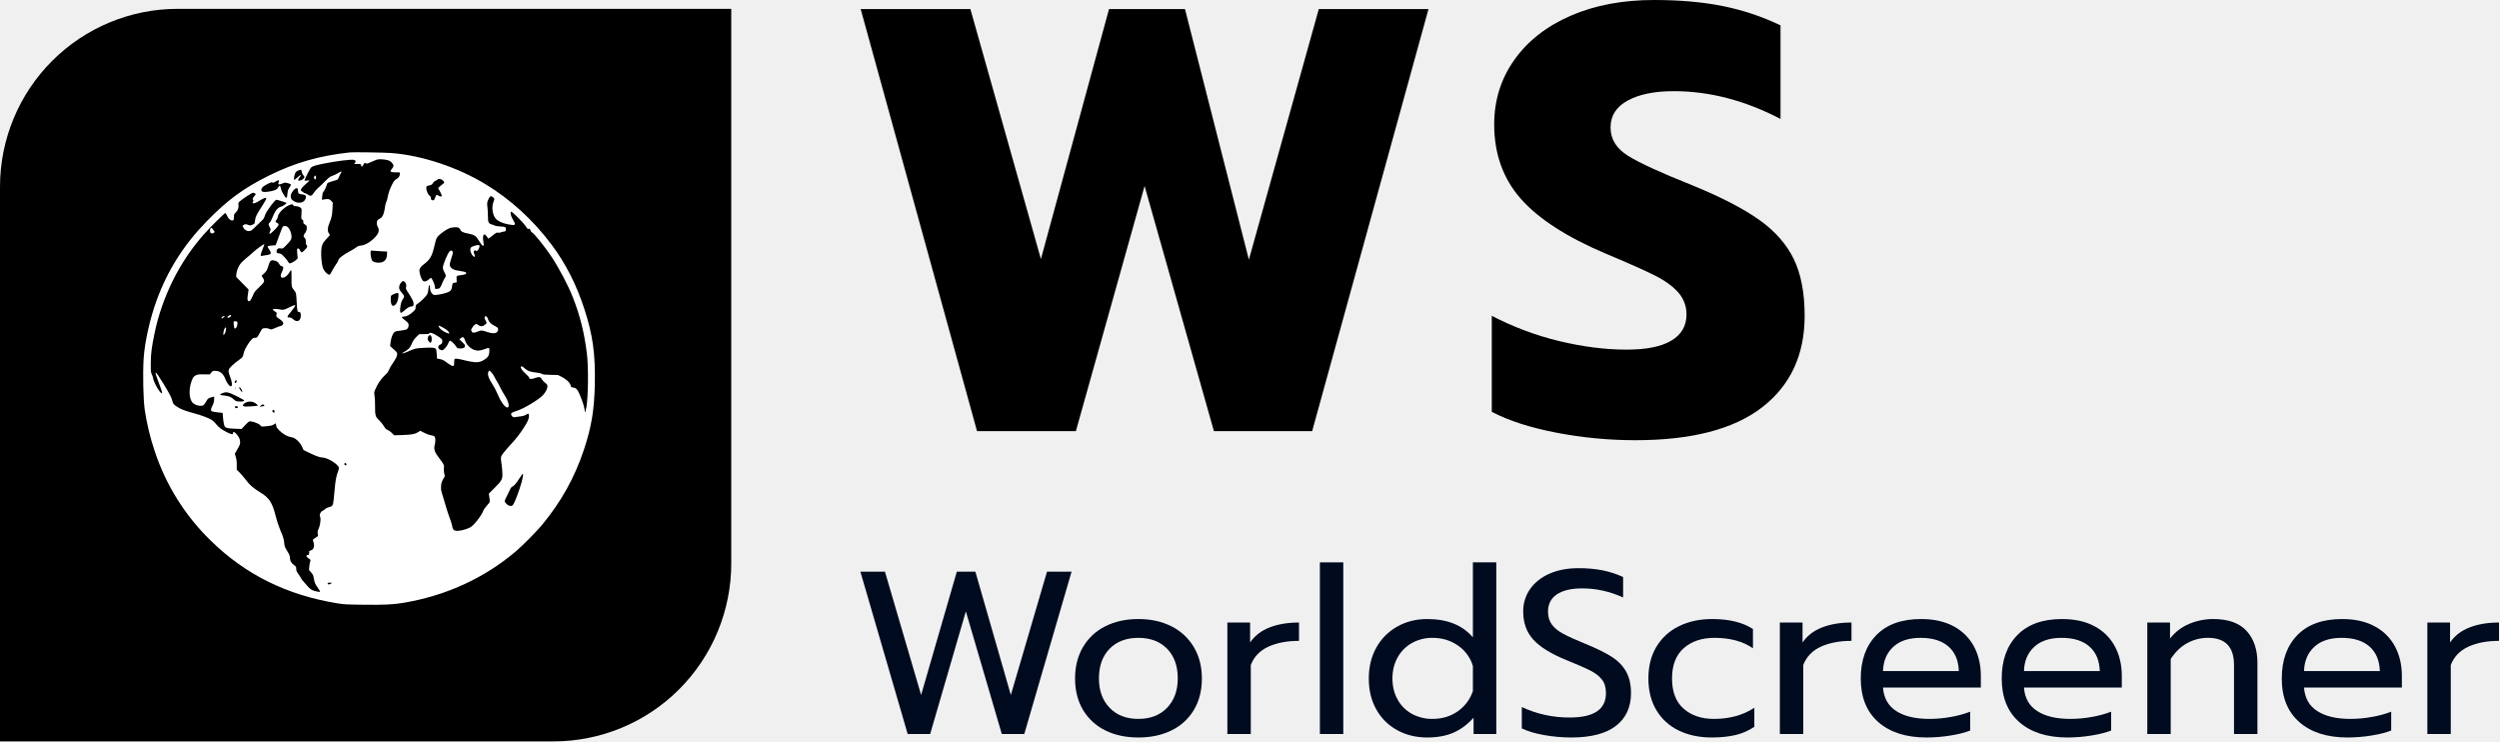
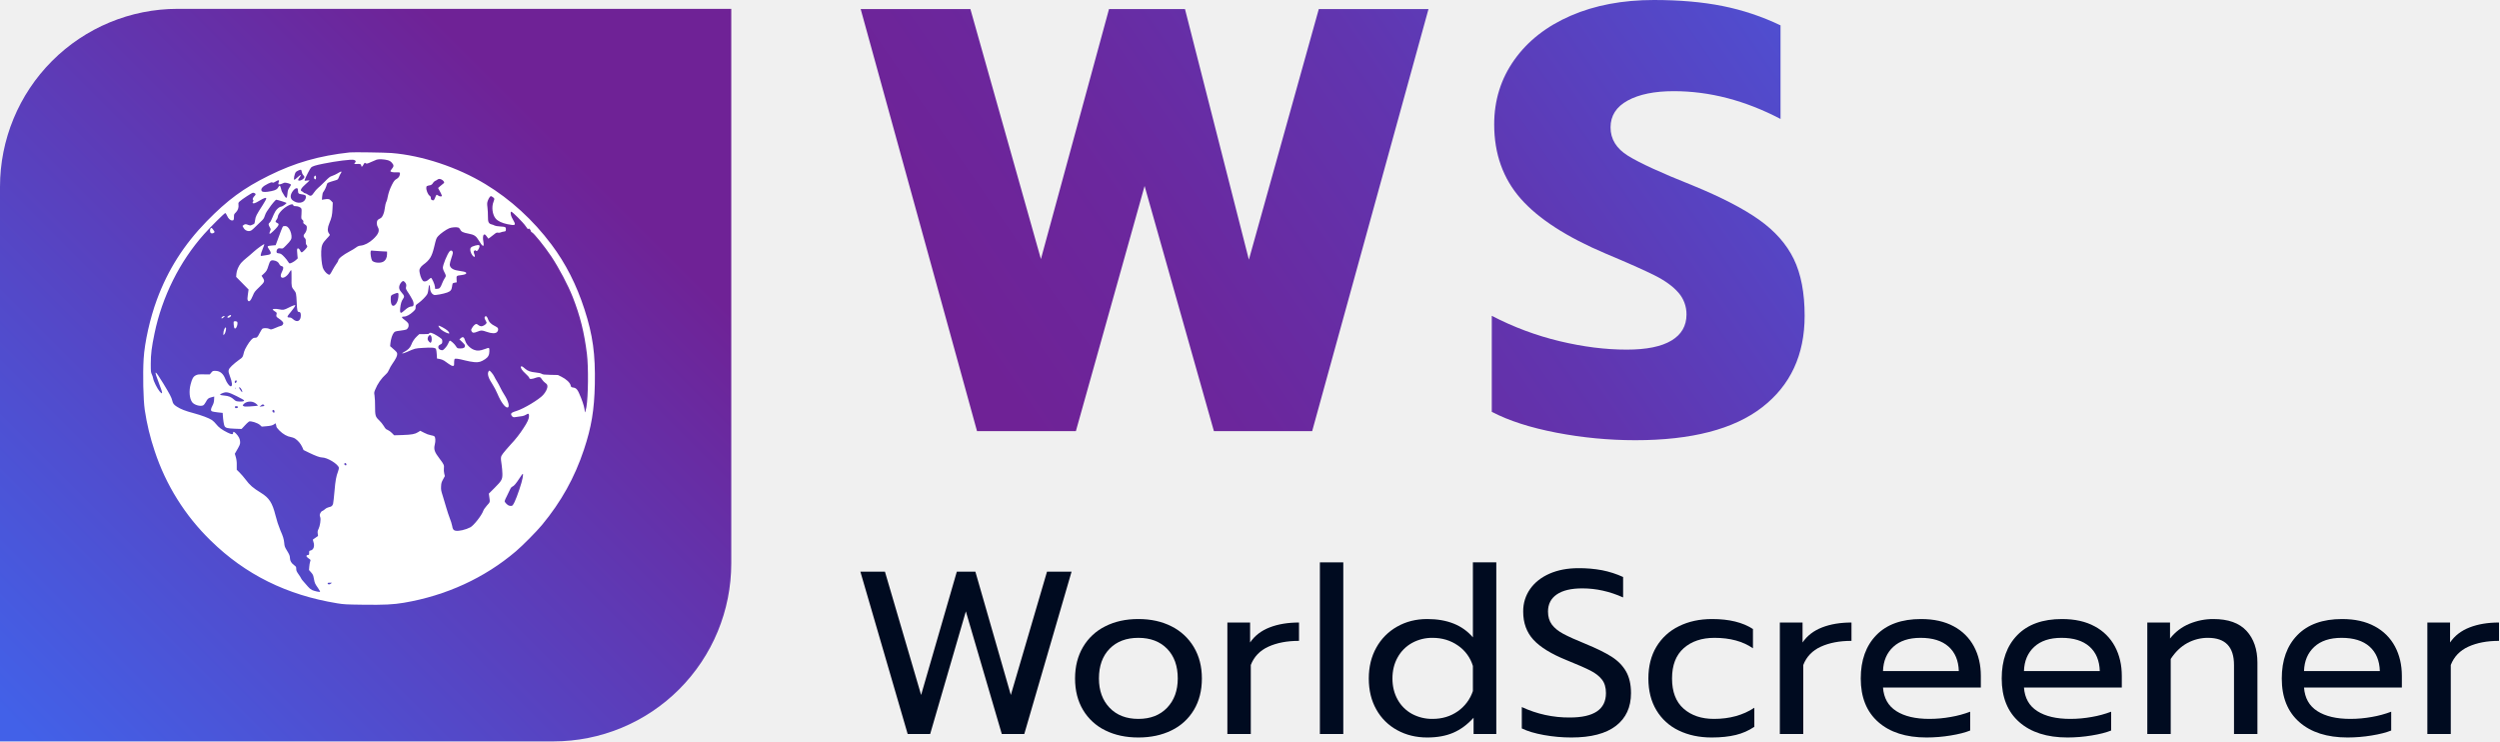
<svg xmlns="http://www.w3.org/2000/svg" width="145" height="43" viewBox="0 0 145 43" fill="none">
  <path d="M10.31 0.513H42.43V32.676C42.43 34.032 42.163 35.374 41.645 36.627C41.127 37.879 40.367 39.017 39.41 39.976C38.453 40.935 37.316 41.695 36.065 42.214C34.814 42.733 33.474 43 32.12 43H0V10.837C0 8.099 1.086 5.473 3.02 3.537C4.953 1.601 7.576 0.513 10.31 0.513Z" fill="url(#paint0_linear)" />
  <path d="M49.922 33.156H51.347L53.446 40.309L55.518 33.156H56.594L58.652 40.309L60.751 33.156H62.176L59.432 42.572H58.127L56.042 35.459L53.971 42.572H52.666L49.922 33.156Z" fill="#000B20" />
  <path d="M64.134 42.363C63.597 42.103 63.148 41.691 62.842 41.178C62.533 40.661 62.378 40.053 62.378 39.352C62.378 38.661 62.531 38.055 62.836 37.534C63.139 37.014 63.588 36.595 64.127 36.328C64.683 36.045 65.324 35.904 66.051 35.904C66.777 35.904 67.418 36.045 67.974 36.328C68.514 36.596 68.965 37.015 69.272 37.534C69.582 38.055 69.737 38.661 69.737 39.352C69.737 40.053 69.582 40.661 69.272 41.178C68.965 41.692 68.514 42.104 67.974 42.363C67.418 42.637 66.777 42.774 66.051 42.774C65.324 42.774 64.685 42.637 64.134 42.363ZM67.719 41.05C68.131 40.619 68.337 40.053 68.338 39.352C68.338 38.625 68.131 38.05 67.719 37.628C67.306 37.206 66.75 36.995 66.051 36.995C65.351 36.995 64.795 37.206 64.382 37.628C63.97 38.05 63.764 38.625 63.764 39.352C63.764 40.053 63.97 40.619 64.382 41.05C64.795 41.481 65.351 41.696 66.051 41.696C66.75 41.696 67.306 41.481 67.719 41.05Z" fill="#000B20" />
  <path d="M71.216 36.106H72.535V37.264C72.804 36.869 73.183 36.578 73.671 36.389C74.16 36.2 74.727 36.106 75.373 36.106V37.17C74.682 37.17 74.091 37.282 73.597 37.507C73.104 37.731 72.763 38.086 72.575 38.571V42.572H71.216V36.106Z" fill="#000B20" />
  <path d="M76.584 32.617H77.942V42.572H76.584V32.617Z" fill="#000B20" />
  <path d="M81.07 42.349C80.56 42.073 80.14 41.657 79.859 41.151C79.567 40.634 79.421 40.035 79.422 39.352C79.422 38.679 79.567 38.082 79.859 37.561C80.141 37.049 80.56 36.627 81.07 36.342C81.585 36.05 82.166 35.904 82.811 35.904C83.977 35.904 84.861 36.259 85.462 36.968V32.617H86.82V42.572H85.502V41.629C85.143 42.024 84.751 42.314 84.325 42.498C83.899 42.682 83.394 42.774 82.811 42.774C82.166 42.774 81.585 42.632 81.07 42.349ZM84.581 41.258C84.994 40.971 85.303 40.558 85.462 40.08V38.625C85.317 38.142 85.01 37.723 84.594 37.44C84.168 37.143 83.677 36.995 83.121 36.995C82.705 36.989 82.295 37.091 81.93 37.291C81.579 37.486 81.29 37.775 81.096 38.127C80.895 38.486 80.794 38.894 80.794 39.352C80.794 39.81 80.895 40.219 81.096 40.578C81.289 40.929 81.579 41.216 81.93 41.407C82.296 41.603 82.706 41.702 83.121 41.696C83.677 41.696 84.163 41.55 84.581 41.258Z" fill="#000B20" />
  <path d="M89.585 42.632C89.06 42.538 88.632 42.41 88.3 42.248V41.009C89.172 41.416 90.123 41.623 91.085 41.615C92.484 41.615 93.183 41.144 93.183 40.201C93.183 39.878 93.107 39.617 92.954 39.42C92.802 39.222 92.582 39.049 92.295 38.901C92.008 38.753 91.542 38.549 90.896 38.288C90.008 37.929 89.367 37.534 88.972 37.103C88.578 36.672 88.38 36.128 88.381 35.473C88.373 35.003 88.514 34.544 88.784 34.16C89.053 33.778 89.43 33.482 89.914 33.27C90.398 33.06 90.954 32.954 91.582 32.954C92.047 32.95 92.511 32.99 92.968 33.075C93.385 33.158 93.792 33.289 94.178 33.466V34.651C93.398 34.301 92.609 34.126 91.811 34.126C91.165 34.126 90.672 34.243 90.331 34.476C89.99 34.71 89.82 35.042 89.82 35.473C89.82 35.769 89.894 36.018 90.042 36.221C90.19 36.422 90.41 36.602 90.701 36.759C90.993 36.916 91.425 37.112 91.999 37.345C92.636 37.606 93.138 37.853 93.506 38.086C93.874 38.32 94.154 38.605 94.347 38.941C94.539 39.278 94.636 39.698 94.636 40.201C94.636 41.018 94.344 41.651 93.761 42.1C93.178 42.549 92.317 42.774 91.179 42.774C90.644 42.774 90.111 42.727 89.585 42.632Z" fill="#000B20" />
  <path d="M97.407 42.37C96.867 42.115 96.415 41.705 96.109 41.191C95.799 40.675 95.645 40.062 95.645 39.352C95.645 38.643 95.799 38.03 96.109 37.514C96.418 36.997 96.872 36.583 97.414 36.322C97.974 36.043 98.617 35.904 99.344 35.904C100.33 35.904 101.12 36.097 101.712 36.483V37.601C101.128 37.197 100.384 36.995 99.478 36.995C98.743 36.995 98.149 37.195 97.696 37.594C97.243 37.994 97.017 38.58 97.017 39.352C97.017 40.125 97.241 40.709 97.689 41.103C98.138 41.499 98.725 41.696 99.451 41.696C100.357 41.696 101.138 41.481 101.792 41.05V42.154C101.467 42.375 101.105 42.534 100.723 42.626C100.324 42.724 99.855 42.774 99.317 42.774C98.6 42.774 97.963 42.639 97.407 42.37Z" fill="#000B20" />
  <path d="M103.272 36.106H104.59V37.264C104.859 36.869 105.238 36.578 105.727 36.389C106.216 36.2 106.783 36.106 107.429 36.106V37.17C106.738 37.17 106.146 37.282 105.653 37.507C105.16 37.731 104.819 38.086 104.631 38.571V42.572H103.272V36.106Z" fill="#000B20" />
  <path d="M108.982 41.878C108.305 41.281 107.967 40.439 107.967 39.352C107.967 38.293 108.269 37.453 108.875 36.833C109.48 36.214 110.343 35.904 111.464 35.904C112.209 35.904 112.841 36.045 113.361 36.328C113.862 36.592 114.272 37 114.538 37.5C114.803 37.999 114.935 38.567 114.935 39.204V39.878H109.258C109.303 40.489 109.561 40.944 110.032 41.245C110.503 41.546 111.142 41.696 111.949 41.696C112.368 41.696 112.787 41.657 113.2 41.582C113.581 41.517 113.955 41.415 114.316 41.279V42.37C114.029 42.486 113.65 42.583 113.18 42.659C112.719 42.735 112.254 42.773 111.787 42.774C110.594 42.774 109.66 42.475 108.982 41.878ZM113.657 38.921C113.639 38.311 113.439 37.837 113.058 37.5C112.677 37.163 112.137 36.995 111.438 36.995C110.756 36.995 110.227 37.17 109.85 37.52C109.473 37.871 109.276 38.338 109.258 38.921H113.657Z" fill="#000B20" />
  <path d="M117.161 41.878C116.484 41.281 116.146 40.439 116.146 39.352C116.146 38.293 116.448 37.453 117.054 36.833C117.659 36.214 118.522 35.904 119.643 35.904C120.388 35.904 121.02 36.045 121.54 36.328C122.041 36.592 122.451 37 122.717 37.5C122.982 37.999 123.114 38.567 123.114 39.204V39.878H117.437C117.482 40.489 117.74 40.944 118.211 41.245C118.681 41.546 119.32 41.696 120.128 41.696C120.547 41.696 120.966 41.657 121.379 41.582C121.76 41.517 122.133 41.415 122.495 41.279V42.37C122.208 42.486 121.829 42.583 121.358 42.659C120.898 42.735 120.433 42.773 119.966 42.774C118.773 42.774 117.838 42.475 117.161 41.878ZM121.836 38.921C121.818 38.311 121.618 37.837 121.237 37.5C120.856 37.163 120.316 36.995 119.616 36.995C118.935 36.995 118.406 37.17 118.029 37.52C117.652 37.871 117.455 38.338 117.437 38.921H121.836Z" fill="#000B20" />
  <path d="M124.593 36.106H125.912V37.035C126.206 36.658 126.593 36.363 127.035 36.18C127.476 35.997 127.949 35.903 128.427 35.904C129.288 35.904 129.929 36.133 130.351 36.591C130.772 37.049 130.983 37.664 130.983 38.436V42.572H129.624V38.571C129.624 37.52 129.122 36.995 128.118 36.995C127.697 36.992 127.283 37.097 126.914 37.298C126.542 37.5 126.221 37.808 125.952 38.221V42.572H124.593V36.106Z" fill="#000B20" />
  <path d="M133.411 41.878C132.734 41.281 132.395 40.439 132.396 39.352C132.396 38.293 132.698 37.453 133.304 36.833C133.909 36.214 134.772 35.904 135.893 35.904C136.637 35.904 137.27 36.045 137.79 36.328C138.291 36.592 138.701 37 138.967 37.5C139.231 37.999 139.364 38.567 139.364 39.204V39.878H133.687C133.732 40.489 133.99 40.944 134.46 41.245C134.931 41.546 135.57 41.696 136.377 41.696C136.797 41.696 137.216 41.657 137.628 41.582C138.009 41.517 138.383 41.415 138.745 41.279V42.37C138.458 42.486 138.079 42.583 137.608 42.659C137.148 42.735 136.682 42.773 136.216 42.774C135.023 42.774 134.088 42.475 133.411 41.878ZM138.086 38.921C138.068 38.311 137.868 37.837 137.487 37.5C137.106 37.163 136.566 36.995 135.866 36.995C135.185 36.995 134.655 37.17 134.279 37.52C133.902 37.871 133.705 38.338 133.687 38.921H138.086Z" fill="#000B20" />
  <path d="M140.843 36.106H142.161V37.264C142.431 36.869 142.809 36.578 143.298 36.389C143.787 36.2 144.354 36.106 145 36.106V37.17C144.309 37.17 143.717 37.282 143.224 37.507C142.731 37.731 142.39 38.086 142.202 38.571V42.572H140.843V36.106Z" fill="#000B20" />
  <path d="M49.939 0.525H56.305L60.397 15.025L64.349 0.525H68.756L72.464 15.06L76.521 0.525H82.886L76.136 25.006H70.435L66.413 10.787L62.426 25.006H56.69L49.939 0.525Z" fill="url(#paint1_linear)" />
  <path d="M90.301 25.094C88.785 24.802 87.537 24.399 86.558 23.886V18.317C87.805 18.966 89.127 19.46 90.493 19.788C91.857 20.115 93.157 20.279 94.393 20.278C95.535 20.278 96.398 20.103 96.981 19.753C97.564 19.403 97.855 18.901 97.856 18.247C97.863 17.777 97.695 17.321 97.383 16.969C97.069 16.607 96.608 16.274 96.002 15.97C95.395 15.667 94.451 15.247 93.169 14.71C90.907 13.752 89.263 12.69 88.237 11.523C87.211 10.355 86.698 8.919 86.698 7.215C86.698 5.814 87.089 4.565 87.87 3.467C88.651 2.37 89.741 1.518 91.14 0.911C92.539 0.304 94.148 0 95.967 0C97.459 0 98.788 0.117 99.954 0.35C101.116 0.583 102.244 0.959 103.312 1.471V6.9C101.26 5.826 99.196 5.289 97.121 5.288C96.002 5.288 95.11 5.469 94.446 5.831C93.781 6.194 93.449 6.713 93.449 7.39C93.449 8.067 93.787 8.616 94.463 9.036C95.139 9.456 96.386 10.028 98.205 10.752C99.861 11.43 101.149 12.095 102.07 12.748C102.991 13.402 103.662 14.161 104.081 15.025C104.501 15.889 104.711 16.986 104.711 18.317C104.711 20.582 103.889 22.351 102.245 23.623C100.601 24.896 98.147 25.532 94.883 25.532C93.345 25.532 91.811 25.385 90.301 25.094Z" fill="url(#paint2_linear)" />
  <path d="M20.304 8.839C18.52 9.033 17.114 9.436 15.596 10.188C14.136 10.912 13.2 11.599 11.998 12.83C10.671 14.191 9.745 15.646 9.1 17.388C8.706 18.452 8.392 19.854 8.334 20.807C8.28 21.708 8.312 23.173 8.399 23.773C8.52 24.584 8.712 25.382 8.974 26.158C9.624 28.13 10.742 29.914 12.231 31.359C14.238 33.325 16.642 34.515 19.569 34.992C19.947 35.054 20.077 35.061 21.067 35.074C22.287 35.09 22.818 35.064 23.434 34.96C25.892 34.543 28.121 33.52 29.937 31.973C30.328 31.64 31.135 30.826 31.449 30.446C32.56 29.105 33.342 27.702 33.882 26.078C34.319 24.765 34.482 23.784 34.514 22.286C34.55 20.547 34.396 19.43 33.914 17.945C33.451 16.515 32.824 15.284 32.001 14.186C30.93 12.758 29.627 11.567 28.166 10.681C26.547 9.698 24.485 9.015 22.712 8.875C22.351 8.846 20.491 8.818 20.304 8.839ZM22.5 9.292C22.592 9.315 22.675 9.366 22.736 9.438C22.859 9.574 22.86 9.652 22.738 9.794C22.686 9.856 22.649 9.916 22.653 9.931C22.666 9.973 22.805 10.002 22.966 9.997C23.196 9.99 23.207 9.993 23.207 10.07C23.205 10.133 23.186 10.194 23.153 10.248C23.12 10.301 23.074 10.345 23.019 10.375C22.907 10.433 22.849 10.504 22.74 10.721C22.626 10.944 22.543 11.181 22.495 11.426C22.482 11.518 22.456 11.608 22.421 11.694C22.383 11.754 22.343 11.93 22.309 12.184C22.29 12.332 22.212 12.531 22.142 12.608C22.105 12.644 22.061 12.673 22.012 12.694C21.965 12.714 21.924 12.747 21.895 12.79C21.845 12.883 21.857 13.061 21.92 13.165C22.047 13.374 21.965 13.582 21.642 13.879C21.417 14.085 21.158 14.22 20.938 14.245C20.837 14.25 20.739 14.288 20.661 14.354C20.547 14.434 20.428 14.507 20.304 14.571C19.882 14.796 19.622 15.006 19.622 15.124C19.622 15.145 19.576 15.223 19.52 15.298C19.442 15.409 19.371 15.524 19.306 15.644C19.135 15.96 19.135 15.96 19.039 15.911C18.919 15.85 18.769 15.66 18.727 15.515C18.666 15.311 18.625 14.872 18.638 14.575C18.653 14.229 18.707 14.106 18.956 13.843C19.023 13.777 19.084 13.706 19.141 13.63C19.125 13.593 19.105 13.558 19.08 13.527C18.991 13.401 19.002 13.203 19.111 12.943C19.244 12.624 19.275 12.482 19.293 12.101L19.309 11.75L19.216 11.649C19.113 11.537 19.052 11.524 18.809 11.565L18.678 11.587L18.694 11.391C18.705 11.252 18.726 11.176 18.766 11.126C18.852 11.004 18.916 10.868 18.957 10.724C18.998 10.593 18.975 10.604 19.488 10.452C19.601 10.418 19.613 10.405 19.676 10.25C19.701 10.18 19.734 10.114 19.775 10.052C19.812 10.014 19.821 9.947 19.788 9.947C19.718 9.978 19.65 10.014 19.586 10.056C19.485 10.116 19.378 10.166 19.266 10.206C19.147 10.241 19.086 10.289 18.845 10.533C18.689 10.691 18.513 10.857 18.45 10.906C18.367 10.98 18.292 11.063 18.23 11.155C18.08 11.378 18.027 11.397 17.867 11.29C17.816 11.252 17.757 11.223 17.695 11.206C17.679 11.205 17.664 11.201 17.65 11.193C17.636 11.186 17.623 11.176 17.613 11.164C17.586 11.134 17.553 11.112 17.517 11.097C17.393 11.05 17.463 10.919 17.744 10.671C17.821 10.607 17.894 10.538 17.963 10.466C17.963 10.459 17.897 10.462 17.814 10.472C17.664 10.491 17.664 10.491 17.684 10.427C17.728 10.282 17.995 9.765 18.052 9.713C18.133 9.639 18.309 9.585 18.769 9.492C19.531 9.339 20.357 9.237 20.532 9.273C20.636 9.295 20.671 9.377 20.601 9.436C20.521 9.502 20.556 9.525 20.713 9.511C20.887 9.495 20.96 9.521 20.96 9.599C20.96 9.687 21.011 9.687 21.06 9.599C21.147 9.441 21.166 9.422 21.203 9.458C21.257 9.511 21.31 9.501 21.537 9.395C21.652 9.341 21.797 9.28 21.856 9.26C21.98 9.219 22.292 9.235 22.5 9.292L22.5 9.292ZM17.51 9.967C17.519 10.039 17.55 10.106 17.6 10.159C17.654 10.215 17.67 10.252 17.657 10.293C17.634 10.364 17.512 10.452 17.404 10.474C17.282 10.498 17.269 10.429 17.372 10.303C17.529 10.113 17.45 10.107 17.252 10.295C17.174 10.368 17.097 10.429 17.081 10.429C17.019 10.429 17.087 10.076 17.167 9.979C17.211 9.926 17.402 9.838 17.455 9.847C17.481 9.851 17.501 9.895 17.51 9.967H17.51ZM25.628 10.417C25.678 10.443 25.721 10.481 25.751 10.528C25.786 10.594 25.783 10.602 25.697 10.668C25.648 10.706 25.563 10.775 25.513 10.82L25.419 10.904L25.53 11.111C25.576 11.189 25.613 11.271 25.641 11.356C25.641 11.414 25.497 11.402 25.414 11.336C25.331 11.271 25.317 11.281 25.253 11.453C25.192 11.616 25.158 11.645 25.069 11.605C25.016 11.581 24.999 11.553 24.999 11.489C25 11.461 24.993 11.432 24.98 11.407C24.966 11.382 24.946 11.362 24.921 11.347C24.826 11.276 24.724 11.024 24.736 10.887C24.745 10.787 24.747 10.785 24.978 10.739C25.038 10.719 25.089 10.676 25.118 10.62C25.149 10.568 25.192 10.524 25.245 10.495C25.29 10.478 25.332 10.454 25.371 10.425C25.45 10.364 25.513 10.362 25.628 10.417L25.628 10.417ZM16.185 10.518C16.133 10.684 16.134 10.697 16.206 10.697C16.272 10.689 16.336 10.67 16.396 10.64C16.505 10.587 16.53 10.585 16.661 10.614C16.727 10.627 16.792 10.649 16.852 10.681C16.896 10.714 16.892 10.727 16.799 10.869C16.714 10.998 16.696 11.051 16.682 11.214C16.657 11.501 16.619 11.539 16.516 11.378C16.363 11.139 16.338 11.089 16.308 10.954C16.263 10.754 16.217 10.722 16.154 10.85C16.091 10.977 15.995 11.033 15.741 11.086C15.438 11.151 15.238 11.15 15.191 11.086C15.101 10.962 15.227 10.811 15.553 10.653C15.714 10.575 15.759 10.563 15.809 10.585C15.858 10.607 15.89 10.597 15.987 10.534C16.134 10.437 16.212 10.43 16.185 10.518ZM17.29 11.067C17.299 11.226 17.319 11.244 17.522 11.273C17.701 11.299 17.75 11.328 17.75 11.41C17.75 11.72 17.383 11.863 17.065 11.676C16.915 11.588 16.867 11.516 16.867 11.381C16.867 11.196 17.096 10.899 17.225 10.917C17.273 10.924 17.283 10.947 17.29 11.067ZM14.78 11.206C14.848 11.242 14.847 11.292 14.777 11.356C14.741 11.392 14.71 11.432 14.685 11.477C14.655 11.536 14.655 11.555 14.685 11.598C14.716 11.64 14.715 11.656 14.681 11.694C14.66 11.718 14.65 11.754 14.66 11.769C14.696 11.826 14.807 11.791 15.042 11.648C15.323 11.478 15.449 11.438 15.449 11.52C15.449 11.549 15.356 11.718 15.244 11.892C14.868 12.476 14.831 12.551 14.8 12.777C14.775 12.959 14.765 12.983 14.703 13.007C14.665 13.021 14.606 13.047 14.574 13.062C14.531 13.083 14.486 13.078 14.406 13.046C14.267 12.989 14.213 12.99 14.136 13.052L14.071 13.104L14.125 13.205C14.153 13.262 14.196 13.311 14.249 13.346C14.302 13.381 14.364 13.401 14.427 13.404C14.55 13.404 14.606 13.369 14.808 13.165C14.904 13.069 15.057 12.921 15.145 12.841C15.283 12.715 15.316 12.667 15.367 12.511C15.396 12.421 15.436 12.336 15.488 12.257C15.537 12.193 15.584 12.127 15.626 12.059C15.723 11.903 15.989 11.585 16.024 11.584C16.078 11.581 16.626 11.752 16.626 11.772C16.626 11.811 16.377 11.983 16.321 11.983C16.233 11.983 16.08 12.101 15.988 12.241C15.917 12.362 15.857 12.488 15.806 12.618C15.743 12.779 15.683 12.888 15.644 12.914C15.566 12.967 15.567 13.037 15.651 13.178C15.716 13.288 15.717 13.298 15.677 13.393C15.629 13.505 15.623 13.564 15.66 13.564C15.699 13.564 16.011 13.27 16.096 13.152C16.194 13.018 16.191 12.984 16.078 12.929C15.967 12.875 15.964 12.852 16.051 12.734C16.084 12.692 16.107 12.642 16.118 12.589C16.118 12.412 16.401 12.095 16.704 11.934C16.888 11.835 16.998 11.825 17.019 11.903C17.03 11.947 17.054 11.957 17.153 11.957C17.292 11.957 17.444 12.021 17.484 12.096C17.502 12.128 17.505 12.245 17.493 12.414C17.474 12.679 17.474 12.681 17.546 12.747C17.6 12.797 17.614 12.831 17.601 12.878C17.587 12.93 17.602 12.956 17.675 13.005C17.79 13.084 17.803 13.104 17.803 13.203C17.804 13.329 17.761 13.451 17.681 13.548C17.597 13.639 17.596 13.725 17.68 13.804C17.736 13.857 17.746 13.89 17.743 14.011C17.74 14.112 17.752 14.168 17.784 14.204C17.809 14.23 17.825 14.263 17.83 14.299C17.83 14.36 17.565 14.636 17.506 14.636C17.481 14.636 17.447 14.601 17.429 14.559C17.384 14.446 17.302 14.377 17.263 14.416C17.228 14.451 17.226 14.542 17.256 14.805L17.276 14.985L17.174 15.08C17.078 15.171 16.877 15.279 16.805 15.279C16.788 15.279 16.747 15.234 16.716 15.18C16.634 15.038 16.396 14.777 16.305 14.73C16.256 14.706 16.202 14.692 16.147 14.69C16.051 14.69 16.017 14.615 16.064 14.502C16.102 14.408 16.163 14.385 16.305 14.409C16.406 14.427 16.415 14.422 16.599 14.234C16.889 13.94 16.931 13.865 16.914 13.677C16.896 13.479 16.803 13.262 16.698 13.174C16.674 13.15 16.644 13.132 16.612 13.122C16.579 13.111 16.545 13.109 16.511 13.114C16.392 13.123 16.433 13.045 16.139 13.832L15.995 14.221L15.794 14.238C15.492 14.263 15.484 14.272 15.61 14.459C15.773 14.7 15.749 14.759 15.47 14.796C15.377 14.809 15.263 14.827 15.215 14.837C15.135 14.854 15.128 14.851 15.128 14.785C15.128 14.746 15.178 14.593 15.239 14.446C15.3 14.299 15.344 14.172 15.337 14.165C15.311 14.14 14.925 14.416 14.713 14.609C14.596 14.717 14.403 14.882 14.285 14.976C14.176 15.063 14.074 15.158 13.98 15.261C13.837 15.438 13.732 15.687 13.716 15.885L13.702 16.059L14.063 16.426L14.424 16.793L14.384 17.068C14.353 17.28 14.351 17.358 14.374 17.41C14.439 17.552 14.546 17.455 14.673 17.142C14.752 16.943 14.78 16.907 15.042 16.655C15.361 16.35 15.375 16.312 15.247 16.107L15.176 15.995L15.31 15.872C15.463 15.732 15.499 15.668 15.582 15.392C15.659 15.135 15.713 15.081 15.872 15.103C16.038 15.126 16.149 15.196 16.205 15.314C16.216 15.344 16.234 15.37 16.258 15.391C16.281 15.412 16.309 15.427 16.34 15.434C16.454 15.464 16.465 15.553 16.378 15.727C16.292 15.898 16.271 15.994 16.306 16.059C16.378 16.194 16.65 16.048 16.791 15.799C16.836 15.719 16.883 15.662 16.898 15.671C16.912 15.68 16.92 15.874 16.916 16.134C16.907 16.616 16.916 16.657 17.073 16.844C17.18 16.971 17.193 17.034 17.216 17.538C17.238 18.02 17.255 18.093 17.346 18.093C17.422 18.093 17.455 18.152 17.455 18.288C17.455 18.615 17.248 18.725 17.014 18.521C16.915 18.435 16.87 18.414 16.787 18.414C16.628 18.414 16.645 18.361 16.895 18.066C17.02 17.919 17.134 17.749 17.134 17.71C17.134 17.673 16.995 17.721 16.773 17.832C16.471 17.984 16.438 17.991 16.206 17.942C16.013 17.902 15.823 17.909 15.823 17.956C15.823 17.969 15.878 18.015 15.945 18.057C16.049 18.122 16.065 18.143 16.051 18.2C16.014 18.35 16.022 18.371 16.152 18.457C16.334 18.576 16.439 18.681 16.439 18.744C16.439 18.808 16.364 18.897 16.31 18.897C16.21 18.925 16.111 18.961 16.016 19.005C15.727 19.126 15.723 19.127 15.617 19.071C15.529 19.025 15.309 19.019 15.232 19.06C15.205 19.075 15.128 19.194 15.063 19.323C14.939 19.569 14.914 19.593 14.772 19.593C14.708 19.593 14.661 19.623 14.566 19.722C14.434 19.861 14.204 20.247 14.165 20.397C14.078 20.738 14.094 20.713 13.849 20.888C13.71 20.988 13.577 21.098 13.451 21.216C13.233 21.428 13.219 21.501 13.334 21.799C13.477 22.166 13.499 22.407 13.389 22.407C13.31 22.407 13.153 22.195 13.074 21.984C12.959 21.673 12.763 21.511 12.498 21.51C12.351 21.509 12.339 21.515 12.258 21.612L12.172 21.716L11.824 21.713C11.514 21.71 11.463 21.717 11.356 21.771C11.214 21.843 11.143 21.968 11.061 22.286C10.957 22.688 10.992 23.106 11.146 23.323C11.262 23.487 11.635 23.593 11.792 23.508C11.83 23.488 11.899 23.401 11.942 23.318C12.046 23.122 12.085 23.089 12.274 23.04L12.431 22.999L12.422 23.181C12.42 23.304 12.386 23.424 12.326 23.53C12.223 23.725 12.216 23.814 12.3 23.858C12.333 23.875 12.485 23.902 12.64 23.918L12.921 23.948L12.928 24.068C12.945 24.347 12.989 24.635 13.027 24.709C13.085 24.821 13.191 24.849 13.63 24.866L14.018 24.88L14.205 24.679C14.279 24.596 14.359 24.519 14.446 24.45C14.54 24.399 14.946 24.525 15.08 24.646L15.187 24.744L15.417 24.725C15.703 24.703 15.823 24.673 15.914 24.602L15.984 24.548L16.011 24.618C16.026 24.658 16.035 24.7 16.038 24.742C16.038 24.774 16.112 24.872 16.219 24.978C16.422 25.18 16.663 25.316 16.883 25.351C16.962 25.365 17.039 25.391 17.11 25.43C17.293 25.553 17.439 25.723 17.533 25.922L17.613 26.102L17.942 26.263C18.303 26.439 18.561 26.533 18.683 26.533C18.985 26.533 19.591 26.896 19.662 27.12C19.671 27.148 19.652 27.241 19.62 27.327C19.502 27.646 19.463 27.857 19.409 28.482C19.379 28.832 19.342 29.163 19.327 29.216C19.292 29.339 19.232 29.39 19.092 29.414C19.003 29.434 18.921 29.476 18.853 29.537C18.784 29.594 18.71 29.642 18.691 29.642C18.649 29.642 18.552 29.8 18.552 29.869C18.556 29.916 18.566 29.962 18.583 30.006C18.626 30.125 18.568 30.513 18.482 30.681C18.434 30.761 18.418 30.855 18.436 30.945L18.453 31.083L18.335 31.169C18.271 31.216 18.2 31.265 18.179 31.276C18.146 31.294 18.147 31.319 18.189 31.442C18.269 31.678 18.193 31.894 18.017 31.93C17.942 31.945 17.937 31.954 17.937 32.067C17.937 32.179 17.932 32.187 17.869 32.187C17.852 32.187 17.835 32.19 17.82 32.198C17.805 32.206 17.792 32.218 17.783 32.233C17.767 32.275 17.806 32.317 17.969 32.433C18.025 32.473 18.027 32.485 17.997 32.568C17.971 32.663 17.953 32.761 17.946 32.86L17.929 33.061L18.049 33.197C18.158 33.321 18.174 33.356 18.213 33.565C18.262 33.827 18.269 33.843 18.453 34.108C18.528 34.216 18.581 34.313 18.571 34.323C18.545 34.349 18.258 34.288 18.113 34.225C18.018 34.175 17.934 34.106 17.867 34.022C17.794 33.936 17.68 33.806 17.609 33.728C17.538 33.65 17.482 33.578 17.482 33.563C17.44 33.48 17.391 33.401 17.335 33.326C17.208 33.144 17.188 33.097 17.188 32.992C17.188 32.878 17.18 32.865 17.062 32.777C16.91 32.664 16.832 32.536 16.826 32.391C16.82 32.233 16.796 32.171 16.645 31.925C16.522 31.724 16.509 31.686 16.491 31.483C16.472 31.27 16.416 31.089 16.269 30.762C16.153 30.479 16.058 30.188 15.985 29.891C15.802 29.162 15.618 28.877 15.141 28.584C14.673 28.296 14.5 28.146 14.247 27.809C14.139 27.668 14.024 27.533 13.9 27.406L13.737 27.246V26.968C13.743 26.811 13.724 26.654 13.681 26.504L13.625 26.319L13.697 26.193C13.921 25.805 13.935 25.772 13.933 25.636C13.931 25.47 13.856 25.315 13.698 25.151C13.579 25.027 13.523 25.016 13.523 25.116C13.523 25.213 13.443 25.205 13.194 25.084C12.881 24.931 12.681 24.783 12.537 24.596C12.469 24.509 12.389 24.431 12.3 24.365C12.125 24.248 11.698 24.088 11.228 23.962C10.76 23.838 10.489 23.733 10.262 23.586C10.08 23.469 10.037 23.412 9.993 23.23C9.95 23.05 9.858 22.873 9.482 22.254C8.955 21.388 8.898 21.397 9.246 22.292C9.452 22.822 9.455 22.927 9.258 22.696C9.13 22.546 8.905 22.098 8.888 21.957C8.873 21.874 8.847 21.793 8.811 21.717C8.752 21.597 8.748 21.56 8.748 21.094C8.748 20.544 8.796 20.153 8.965 19.341C9.409 17.203 10.428 15.161 11.843 13.578C12.238 13.136 13.023 12.357 13.073 12.358C13.092 12.358 13.137 12.426 13.172 12.506C13.246 12.678 13.362 12.787 13.469 12.787C13.559 12.787 13.576 12.75 13.576 12.562C13.576 12.436 13.586 12.413 13.681 12.324C13.741 12.266 13.786 12.195 13.813 12.116C13.84 12.037 13.849 11.953 13.837 11.871C13.824 11.772 13.831 11.753 13.908 11.681C14.047 11.552 14.617 11.18 14.676 11.18C14.712 11.181 14.748 11.19 14.78 11.206L14.78 11.206ZM28.672 11.505C28.691 11.537 28.681 11.592 28.634 11.707C28.512 12.005 28.572 12.456 28.763 12.68C28.884 12.822 29.129 12.939 29.44 13.002C29.878 13.092 29.94 13.068 29.825 12.852C29.787 12.779 29.731 12.675 29.701 12.618C29.627 12.479 29.604 12.278 29.662 12.278C29.734 12.278 30.367 12.913 30.506 13.125C30.61 13.283 30.637 13.31 30.659 13.276C30.683 13.239 30.692 13.242 30.745 13.298C30.775 13.328 30.796 13.366 30.804 13.408C30.806 13.422 30.812 13.436 30.821 13.447C30.831 13.459 30.843 13.467 30.857 13.471C30.965 13.505 31.598 14.288 31.983 14.864C32.431 15.536 32.965 16.547 33.235 17.235C33.663 18.328 33.901 19.283 34.056 20.531C34.149 21.284 34.132 22.992 34.026 23.61C33.992 23.806 33.939 23.971 33.935 23.894C33.925 23.692 33.854 23.43 33.715 23.079C33.524 22.597 33.455 22.506 33.26 22.477C33.142 22.459 33.135 22.453 33.108 22.343C33.069 22.189 32.853 21.989 32.578 21.852L32.371 21.75L31.942 21.741C31.576 21.733 31.5 21.724 31.428 21.681C31.373 21.647 31.259 21.621 31.093 21.605C30.78 21.573 30.623 21.519 30.477 21.391C30.312 21.245 30.245 21.213 30.224 21.271C30.197 21.345 30.298 21.495 30.499 21.676C30.606 21.772 30.699 21.878 30.708 21.914C30.721 21.966 30.741 21.978 30.816 21.978C30.894 21.972 30.971 21.954 31.045 21.925C31.184 21.871 31.304 21.858 31.355 21.892C31.393 21.93 31.426 21.972 31.454 22.018C31.505 22.091 31.567 22.155 31.639 22.209C31.732 22.276 31.755 22.31 31.762 22.391C31.773 22.523 31.672 22.734 31.512 22.911C31.276 23.172 30.405 23.697 29.988 23.829C29.718 23.914 29.654 23.952 29.654 24.025C29.661 24.073 29.684 24.116 29.719 24.149C29.782 24.208 29.793 24.209 29.98 24.181C30.087 24.165 30.232 24.144 30.301 24.135C30.381 24.123 30.457 24.094 30.526 24.051C30.654 23.964 30.697 23.983 30.696 24.127C30.695 24.29 30.603 24.492 30.376 24.832C30.158 25.172 29.908 25.49 29.63 25.783C29.461 25.968 29.266 26.195 29.195 26.29C29.045 26.488 29.041 26.515 29.107 26.962C29.131 27.131 29.145 27.301 29.151 27.471C29.156 27.804 29.113 27.881 28.704 28.291L28.364 28.631L28.382 28.755C28.438 29.149 28.448 29.103 28.253 29.32C28.15 29.435 28.061 29.564 28.038 29.634C27.949 29.894 27.483 30.486 27.289 30.585C27.003 30.731 26.622 30.818 26.43 30.782C26.312 30.759 26.261 30.687 26.238 30.51C26.206 30.363 26.162 30.219 26.105 30.08C26.041 29.915 25.946 29.627 25.892 29.437C25.839 29.247 25.748 28.942 25.689 28.758C25.592 28.455 25.583 28.402 25.593 28.208C25.602 28.021 25.617 27.97 25.708 27.804L25.812 27.613L25.776 27.463C25.753 27.365 25.747 27.264 25.757 27.163C25.778 26.983 25.756 26.933 25.515 26.616C25.209 26.215 25.158 26.068 25.228 25.783C25.279 25.574 25.269 25.372 25.205 25.308C25.181 25.285 25.093 25.256 25.007 25.245C24.871 25.218 24.74 25.17 24.618 25.104L24.384 24.985L24.261 25.064C24.081 25.179 23.892 25.214 23.354 25.232L22.87 25.247L22.739 25.113C22.667 25.04 22.584 24.979 22.491 24.935C22.394 24.898 22.358 24.861 22.272 24.714C22.194 24.591 22.102 24.477 21.998 24.376C21.779 24.17 21.762 24.108 21.762 23.53C21.765 23.33 21.754 23.13 21.731 22.932C21.703 22.782 21.706 22.756 21.766 22.608C21.906 22.258 22.124 21.945 22.404 21.694C22.478 21.627 22.534 21.544 22.57 21.452C22.623 21.331 22.687 21.215 22.763 21.107C22.97 20.807 23.046 20.656 23.046 20.542C23.046 20.441 23.03 20.421 22.765 20.19L22.637 20.078L22.654 19.904C22.679 19.66 22.767 19.392 22.853 19.296C22.921 19.221 22.947 19.213 23.225 19.178C23.391 19.157 23.548 19.128 23.576 19.113C23.636 19.076 23.68 19.017 23.7 18.949C23.719 18.881 23.712 18.808 23.681 18.744C23.63 18.68 23.57 18.624 23.504 18.577C23.284 18.413 23.27 18.361 23.445 18.361C23.582 18.361 23.785 18.253 23.964 18.085C24.105 17.953 24.116 17.934 24.116 17.82C24.116 17.698 24.119 17.694 24.285 17.576C24.467 17.446 24.735 17.172 24.796 17.053C24.825 16.978 24.843 16.9 24.851 16.82C24.875 16.595 24.889 16.539 24.919 16.539C24.933 16.539 24.946 16.584 24.946 16.638C24.947 16.876 25.034 17.046 25.184 17.104C25.258 17.133 25.729 17.047 25.951 16.965C26.142 16.893 26.202 16.82 26.229 16.624C26.235 16.561 26.248 16.498 26.267 16.437C26.305 16.413 26.348 16.398 26.393 16.394L26.502 16.375L26.492 16.198C26.481 15.992 26.481 15.992 26.775 15.955C27.003 15.927 27.093 15.876 27.037 15.807C27.006 15.771 26.869 15.738 26.55 15.691C26.267 15.65 26.096 15.517 26.096 15.338C26.096 15.285 26.14 15.112 26.195 14.954C26.279 14.71 26.289 14.655 26.262 14.596C26.227 14.518 26.149 14.509 26.09 14.575C25.953 14.728 25.695 15.36 25.695 15.539C25.707 15.618 25.733 15.695 25.773 15.764C25.891 15.987 25.892 16.008 25.802 16.139C25.742 16.236 25.691 16.338 25.65 16.445C25.556 16.694 25.501 16.753 25.36 16.753H25.248L25.235 16.619C25.222 16.485 25.064 16.133 25.01 16.117C24.995 16.113 24.935 16.154 24.879 16.206C24.769 16.306 24.697 16.335 24.595 16.32C24.513 16.309 24.398 16.078 24.355 15.839C24.326 15.679 24.328 15.649 24.373 15.557C24.417 15.482 24.475 15.417 24.544 15.366C24.934 15.081 25.053 14.891 25.188 14.336C25.311 13.824 25.313 13.821 25.425 13.693C25.549 13.553 25.874 13.322 26.061 13.241C26.195 13.183 26.486 13.161 26.599 13.2C26.646 13.226 26.684 13.268 26.706 13.318C26.764 13.441 26.869 13.492 27.184 13.551C27.519 13.613 27.626 13.685 27.787 13.958C28.008 14.333 28.107 14.36 28.048 14.028C28.007 13.795 28.02 13.645 28.083 13.607C28.132 13.578 28.167 13.607 28.291 13.781L28.335 13.843L28.43 13.777C28.482 13.742 28.589 13.659 28.666 13.595C28.79 13.494 28.82 13.481 28.897 13.496C28.945 13.506 28.995 13.501 29.041 13.483C29.099 13.458 29.16 13.442 29.222 13.434C29.339 13.418 29.346 13.412 29.353 13.323C29.364 13.17 29.338 13.155 29.028 13.135C28.872 13.125 28.729 13.102 28.708 13.085C28.656 13.055 28.599 13.033 28.541 13.02C28.35 12.973 28.307 12.884 28.312 12.552C28.313 12.38 28.304 12.209 28.285 12.038C28.258 11.811 28.259 11.771 28.304 11.642C28.33 11.566 28.367 11.494 28.415 11.43C28.476 11.363 28.478 11.363 28.561 11.411C28.603 11.435 28.641 11.467 28.672 11.505L28.672 11.505ZM22.103 14.573L22.458 14.591V14.743C22.458 14.947 22.373 15.109 22.228 15.184C22.04 15.281 21.672 15.237 21.587 15.108C21.536 15.029 21.482 14.693 21.505 14.599C21.523 14.527 21.529 14.524 21.636 14.54C21.698 14.549 21.908 14.564 22.103 14.573ZM23.488 16.362C23.526 16.397 23.554 16.443 23.567 16.494C23.58 16.545 23.577 16.599 23.56 16.649C23.53 16.728 23.558 16.791 23.738 17.053C23.77 17.097 23.798 17.143 23.822 17.191C23.844 17.239 23.87 17.285 23.899 17.329C24.029 17.535 24.034 17.771 23.908 17.771C23.784 17.771 23.651 17.84 23.49 17.986C23.394 18.073 23.297 18.146 23.276 18.146C23.219 18.146 23.203 18.069 23.221 17.878C23.243 17.637 23.297 17.454 23.379 17.345C23.477 17.212 23.467 17.15 23.316 16.983C23.158 16.809 23.126 16.688 23.194 16.517C23.236 16.413 23.343 16.297 23.399 16.297C23.433 16.312 23.463 16.334 23.488 16.362V16.362ZM23.116 17.222C23.096 17.439 23.015 17.623 22.904 17.703C22.764 17.805 22.674 17.675 22.672 17.367C22.672 17.131 22.674 17.127 22.904 17.034C23.113 16.95 23.139 16.973 23.116 17.222ZM13.737 22.11C13.734 22.142 13.719 22.173 13.694 22.195C13.659 22.224 13.647 22.223 13.629 22.193C13.599 22.145 13.643 22.059 13.697 22.059C13.709 22.061 13.719 22.067 13.727 22.076C13.734 22.086 13.738 22.098 13.737 22.11ZM13.649 22.561C13.641 22.588 13.635 22.573 13.635 22.527C13.635 22.482 13.641 22.462 13.649 22.481C13.656 22.507 13.656 22.535 13.649 22.561ZM13.978 22.533C14.036 22.608 14.075 22.722 14.05 22.747C14.035 22.762 13.871 22.52 13.871 22.482C13.871 22.438 13.923 22.463 13.978 22.533ZM13.721 22.972C13.975 23.096 14.165 23.205 14.165 23.227C14.165 23.279 14.058 23.3 13.86 23.287C13.707 23.276 13.677 23.265 13.582 23.178C13.413 23.025 13.274 22.967 13.023 22.944C12.723 22.917 12.698 22.881 12.921 22.798C13.145 22.715 13.239 22.736 13.721 22.972ZM14.74 23.341C14.802 23.37 14.859 23.41 14.909 23.457L14.97 23.524L14.868 23.543C14.812 23.553 14.636 23.568 14.473 23.576C14.235 23.588 14.168 23.583 14.125 23.55C14.071 23.508 14.071 23.508 14.146 23.43C14.279 23.291 14.545 23.251 14.74 23.341L14.74 23.341ZM15.316 23.492C15.36 23.545 15.353 23.55 15.195 23.571L15.061 23.589L15.141 23.52C15.232 23.443 15.269 23.437 15.316 23.492ZM13.806 23.589C13.83 23.628 13.79 23.662 13.71 23.672C13.659 23.678 13.641 23.665 13.635 23.619C13.629 23.569 13.641 23.559 13.707 23.559C13.725 23.557 13.743 23.559 13.76 23.564C13.776 23.569 13.792 23.578 13.806 23.589ZM15.915 23.816C15.942 23.886 15.933 23.934 15.893 23.934C15.879 23.933 15.866 23.928 15.854 23.921C15.842 23.914 15.831 23.904 15.823 23.893C15.815 23.882 15.809 23.869 15.807 23.855C15.804 23.841 15.804 23.827 15.806 23.814C15.81 23.802 15.818 23.792 15.828 23.785C15.838 23.779 15.85 23.775 15.862 23.775C15.874 23.776 15.886 23.78 15.895 23.787C15.905 23.794 15.912 23.805 15.915 23.816ZM20.088 26.898C20.114 26.968 20.106 26.989 20.053 26.989C20.04 26.988 20.028 26.985 20.017 26.978C20.006 26.972 19.997 26.963 19.99 26.952C19.983 26.941 19.979 26.929 19.978 26.916C19.977 26.904 19.98 26.891 19.985 26.879C19.991 26.871 20 26.864 20.01 26.86C20.02 26.857 20.031 26.856 20.042 26.858C20.053 26.86 20.062 26.864 20.071 26.871C20.079 26.878 20.085 26.888 20.088 26.898ZM30.324 27.721C30.286 27.971 29.997 28.832 29.857 29.114C29.762 29.304 29.737 29.335 29.671 29.343C29.619 29.347 29.566 29.339 29.517 29.32C29.429 29.283 29.279 29.125 29.279 29.068C29.309 28.977 29.347 28.889 29.393 28.806C29.455 28.683 29.54 28.507 29.58 28.419C29.635 28.298 29.674 28.248 29.734 28.222C29.826 28.183 29.939 28.05 30.132 27.755C30.362 27.404 30.373 27.402 30.324 27.721L30.324 27.721ZM19.197 33.851C19.122 33.914 19.025 33.909 19.013 33.843C19.006 33.803 19.026 33.795 19.133 33.796L19.261 33.798L19.197 33.851V33.851Z" fill="white" />
  <path d="M18.231 10.242C18.197 10.306 18.237 10.402 18.298 10.402C18.326 10.402 18.338 10.37 18.338 10.295C18.338 10.175 18.282 10.147 18.231 10.242Z" fill="white" />
  <path d="M12.217 13.248C12.196 13.288 12.185 13.332 12.185 13.377C12.185 13.422 12.196 13.466 12.217 13.505C12.26 13.549 12.351 13.546 12.412 13.501C12.455 13.47 12.456 13.457 12.427 13.401C12.389 13.329 12.291 13.216 12.266 13.216C12.247 13.222 12.23 13.233 12.217 13.248Z" fill="white" />
  <path d="M13.29 18.305C13.186 18.369 13.165 18.404 13.218 18.424C13.296 18.454 13.448 18.329 13.397 18.278C13.382 18.263 13.341 18.273 13.29 18.305Z" fill="white" />
  <path d="M12.939 18.349C12.862 18.382 12.818 18.468 12.878 18.468C12.913 18.468 13.056 18.342 13.04 18.326C13.033 18.319 12.987 18.329 12.939 18.349Z" fill="white" />
  <path d="M13.561 18.658C13.543 18.687 13.568 18.95 13.595 19.02C13.618 19.079 13.68 19.06 13.72 18.983C13.779 18.867 13.8 18.714 13.763 18.669C13.725 18.623 13.587 18.616 13.561 18.658Z" fill="white" />
  <path d="M13.016 19.087C12.984 19.162 12.965 19.242 12.961 19.324V19.443L13.014 19.39C13.084 19.32 13.146 19.045 13.102 19.001C13.077 18.976 13.058 18.996 13.016 19.087Z" fill="white" />
  <path d="M27.567 14.245C27.308 14.317 27.259 14.379 27.301 14.58C27.335 14.738 27.488 14.938 27.538 14.89C27.561 14.867 27.559 14.833 27.528 14.758C27.507 14.71 27.493 14.659 27.487 14.607C27.487 14.548 27.58 14.487 27.606 14.529C27.647 14.597 27.719 14.553 27.779 14.425C27.877 14.214 27.829 14.173 27.567 14.245V14.245Z" fill="white" />
  <path d="M28.129 18.388C28.107 18.427 28.11 18.46 28.139 18.514C28.244 18.706 28.246 18.713 28.218 18.757C28.17 18.836 28.017 18.924 27.928 18.924C27.866 18.921 27.807 18.898 27.76 18.857C27.726 18.824 27.684 18.801 27.639 18.79C27.576 18.79 27.465 18.891 27.392 19.017C27.327 19.13 27.326 19.139 27.365 19.216C27.419 19.319 27.492 19.323 27.714 19.232C27.918 19.148 27.96 19.149 28.236 19.245C28.533 19.35 28.745 19.354 28.84 19.258C28.918 19.181 28.927 19.058 28.859 18.998C28.8 18.955 28.738 18.918 28.672 18.886C28.495 18.799 28.36 18.66 28.32 18.524C28.288 18.417 28.228 18.334 28.182 18.334C28.169 18.334 28.145 18.358 28.129 18.388V18.388Z" fill="white" />
  <path d="M25.442 18.894C25.434 18.907 25.468 18.972 25.516 19.036C25.598 19.144 25.839 19.292 26.01 19.339C26.102 19.364 26.084 19.288 25.972 19.179C25.86 19.07 25.465 18.857 25.442 18.894Z" fill="white" />
  <path d="M24.904 19.336C24.89 19.372 24.84 19.379 24.607 19.379H24.328L24.197 19.502C24.048 19.64 23.933 19.811 23.862 20.001C23.803 20.16 23.665 20.3 23.461 20.405C23.241 20.519 23.335 20.533 23.587 20.424C24.101 20.2 24.07 20.208 24.531 20.178C25.053 20.144 25.253 20.161 25.298 20.244C25.315 20.276 25.334 20.411 25.342 20.547L25.355 20.794L25.516 20.823C25.606 20.84 25.693 20.872 25.772 20.92C25.825 20.956 25.946 21.042 26.04 21.109C26.158 21.192 26.233 21.228 26.281 21.223C26.348 21.215 26.35 21.209 26.35 21.04C26.347 20.969 26.355 20.898 26.374 20.829C26.405 20.779 26.58 20.801 26.992 20.907C27.171 20.953 27.352 20.985 27.535 21.005C27.789 21.023 27.914 20.987 28.153 20.829C28.323 20.717 28.394 20.585 28.395 20.378C28.397 20.148 28.397 20.148 28.151 20.238C27.846 20.351 27.698 20.362 27.506 20.29C27.281 20.205 27.061 19.982 26.997 19.776C26.923 19.534 26.86 19.502 26.717 19.63L26.655 19.684L26.817 19.835C26.932 19.941 26.979 20.004 26.979 20.052C26.979 20.162 26.901 20.21 26.722 20.21C26.54 20.21 26.529 20.204 26.448 20.07C26.373 19.947 26.153 19.75 26.102 19.76C26.081 19.764 26.04 19.833 26.011 19.911C25.968 20.015 25.905 20.109 25.827 20.19C25.709 20.313 25.69 20.323 25.612 20.308C25.486 20.283 25.422 20.215 25.432 20.119C25.439 20.056 25.465 20.026 25.548 19.983C25.641 19.935 25.656 19.915 25.663 19.821C25.669 19.769 25.659 19.716 25.636 19.668C25.55 19.595 25.458 19.529 25.36 19.471C25.104 19.309 24.933 19.259 24.904 19.336V19.336ZM25.022 19.5C25.064 19.593 25.061 19.785 25.015 19.848C24.979 19.897 24.975 19.896 24.895 19.816C24.801 19.721 24.789 19.636 24.853 19.513C24.903 19.416 24.981 19.41 25.022 19.5Z" fill="white" />
  <path d="M28.345 21.547C28.265 21.695 28.337 21.93 28.575 22.289C28.685 22.464 28.782 22.648 28.863 22.838C29.062 23.315 29.312 23.654 29.45 23.634C29.59 23.614 29.502 23.267 29.263 22.897C29.178 22.763 29.1 22.624 29.03 22.481C28.973 22.358 28.908 22.239 28.838 22.124C28.778 22.03 28.724 21.933 28.675 21.834C28.618 21.71 28.439 21.496 28.394 21.496C28.382 21.496 28.359 21.52 28.345 21.547Z" fill="white" />
  <defs>
    <linearGradient id="paint0_linear" x1="41.346" y1="1.598" x2="-1.141" y2="44.028" gradientUnits="userSpaceOnUse">
-       <stop offset="0.181" stopColor="#6F2296" />
-       <stop offset="0.953" stopColor="#4261E8" />
+       <stop offset="0.181" stop-color="#6F2296" />
+       <stop offset="0.953" stop-color="#4261E8" />
    </linearGradient>
    <linearGradient id="paint1_linear" x1="56.536" y1="39.408" x2="117.595" y2="-2.814" gradientUnits="userSpaceOnUse">
-       <stop offset="0.021" stopColor="#6F2296" />
-       <stop offset="0.038" stopColor="#6F2296" />
-       <stop offset="0.143" stopColor="#6F2296" />
-       <stop offset="0.302" stopColor="#6B279D" />
-       <stop offset="0.526" stopColor="#6135AF" />
-       <stop offset="0.789" stopColor="#514CCD" />
-       <stop offset="0.982" stopColor="#4261E8" />
+       <stop offset="0.021" stop-color="#6F2296" />
+       <stop offset="0.038" stop-color="#6F2296" />
+       <stop offset="0.143" stop-color="#6F2296" />
+       <stop offset="0.302" stop-color="#6B279D" />
+       <stop offset="0.526" stop-color="#6135AF" />
+       <stop offset="0.789" stop-color="#514CCD" />
+       <stop offset="0.982" stop-color="#4261E8" />
    </linearGradient>
    <linearGradient id="paint2_linear" x1="56.536" y1="39.408" x2="117.595" y2="-2.814" gradientUnits="userSpaceOnUse">
-       <stop offset="0.021" stopColor="#6F2296" />
-       <stop offset="0.038" stopColor="#6F2296" />
-       <stop offset="0.143" stopColor="#6F2296" />
-       <stop offset="0.302" stopColor="#6B279D" />
-       <stop offset="0.526" stopColor="#6135AF" />
-       <stop offset="0.789" stopColor="#514CCD" />
-       <stop offset="0.982" stopColor="#4261E8" />
+       <stop offset="0.021" stop-color="#6F2296" />
+       <stop offset="0.038" stop-color="#6F2296" />
+       <stop offset="0.143" stop-color="#6F2296" />
+       <stop offset="0.302" stop-color="#6B279D" />
+       <stop offset="0.526" stop-color="#6135AF" />
+       <stop offset="0.789" stop-color="#514CCD" />
+       <stop offset="0.982" stop-color="#4261E8" />
    </linearGradient>
  </defs>
</svg>
